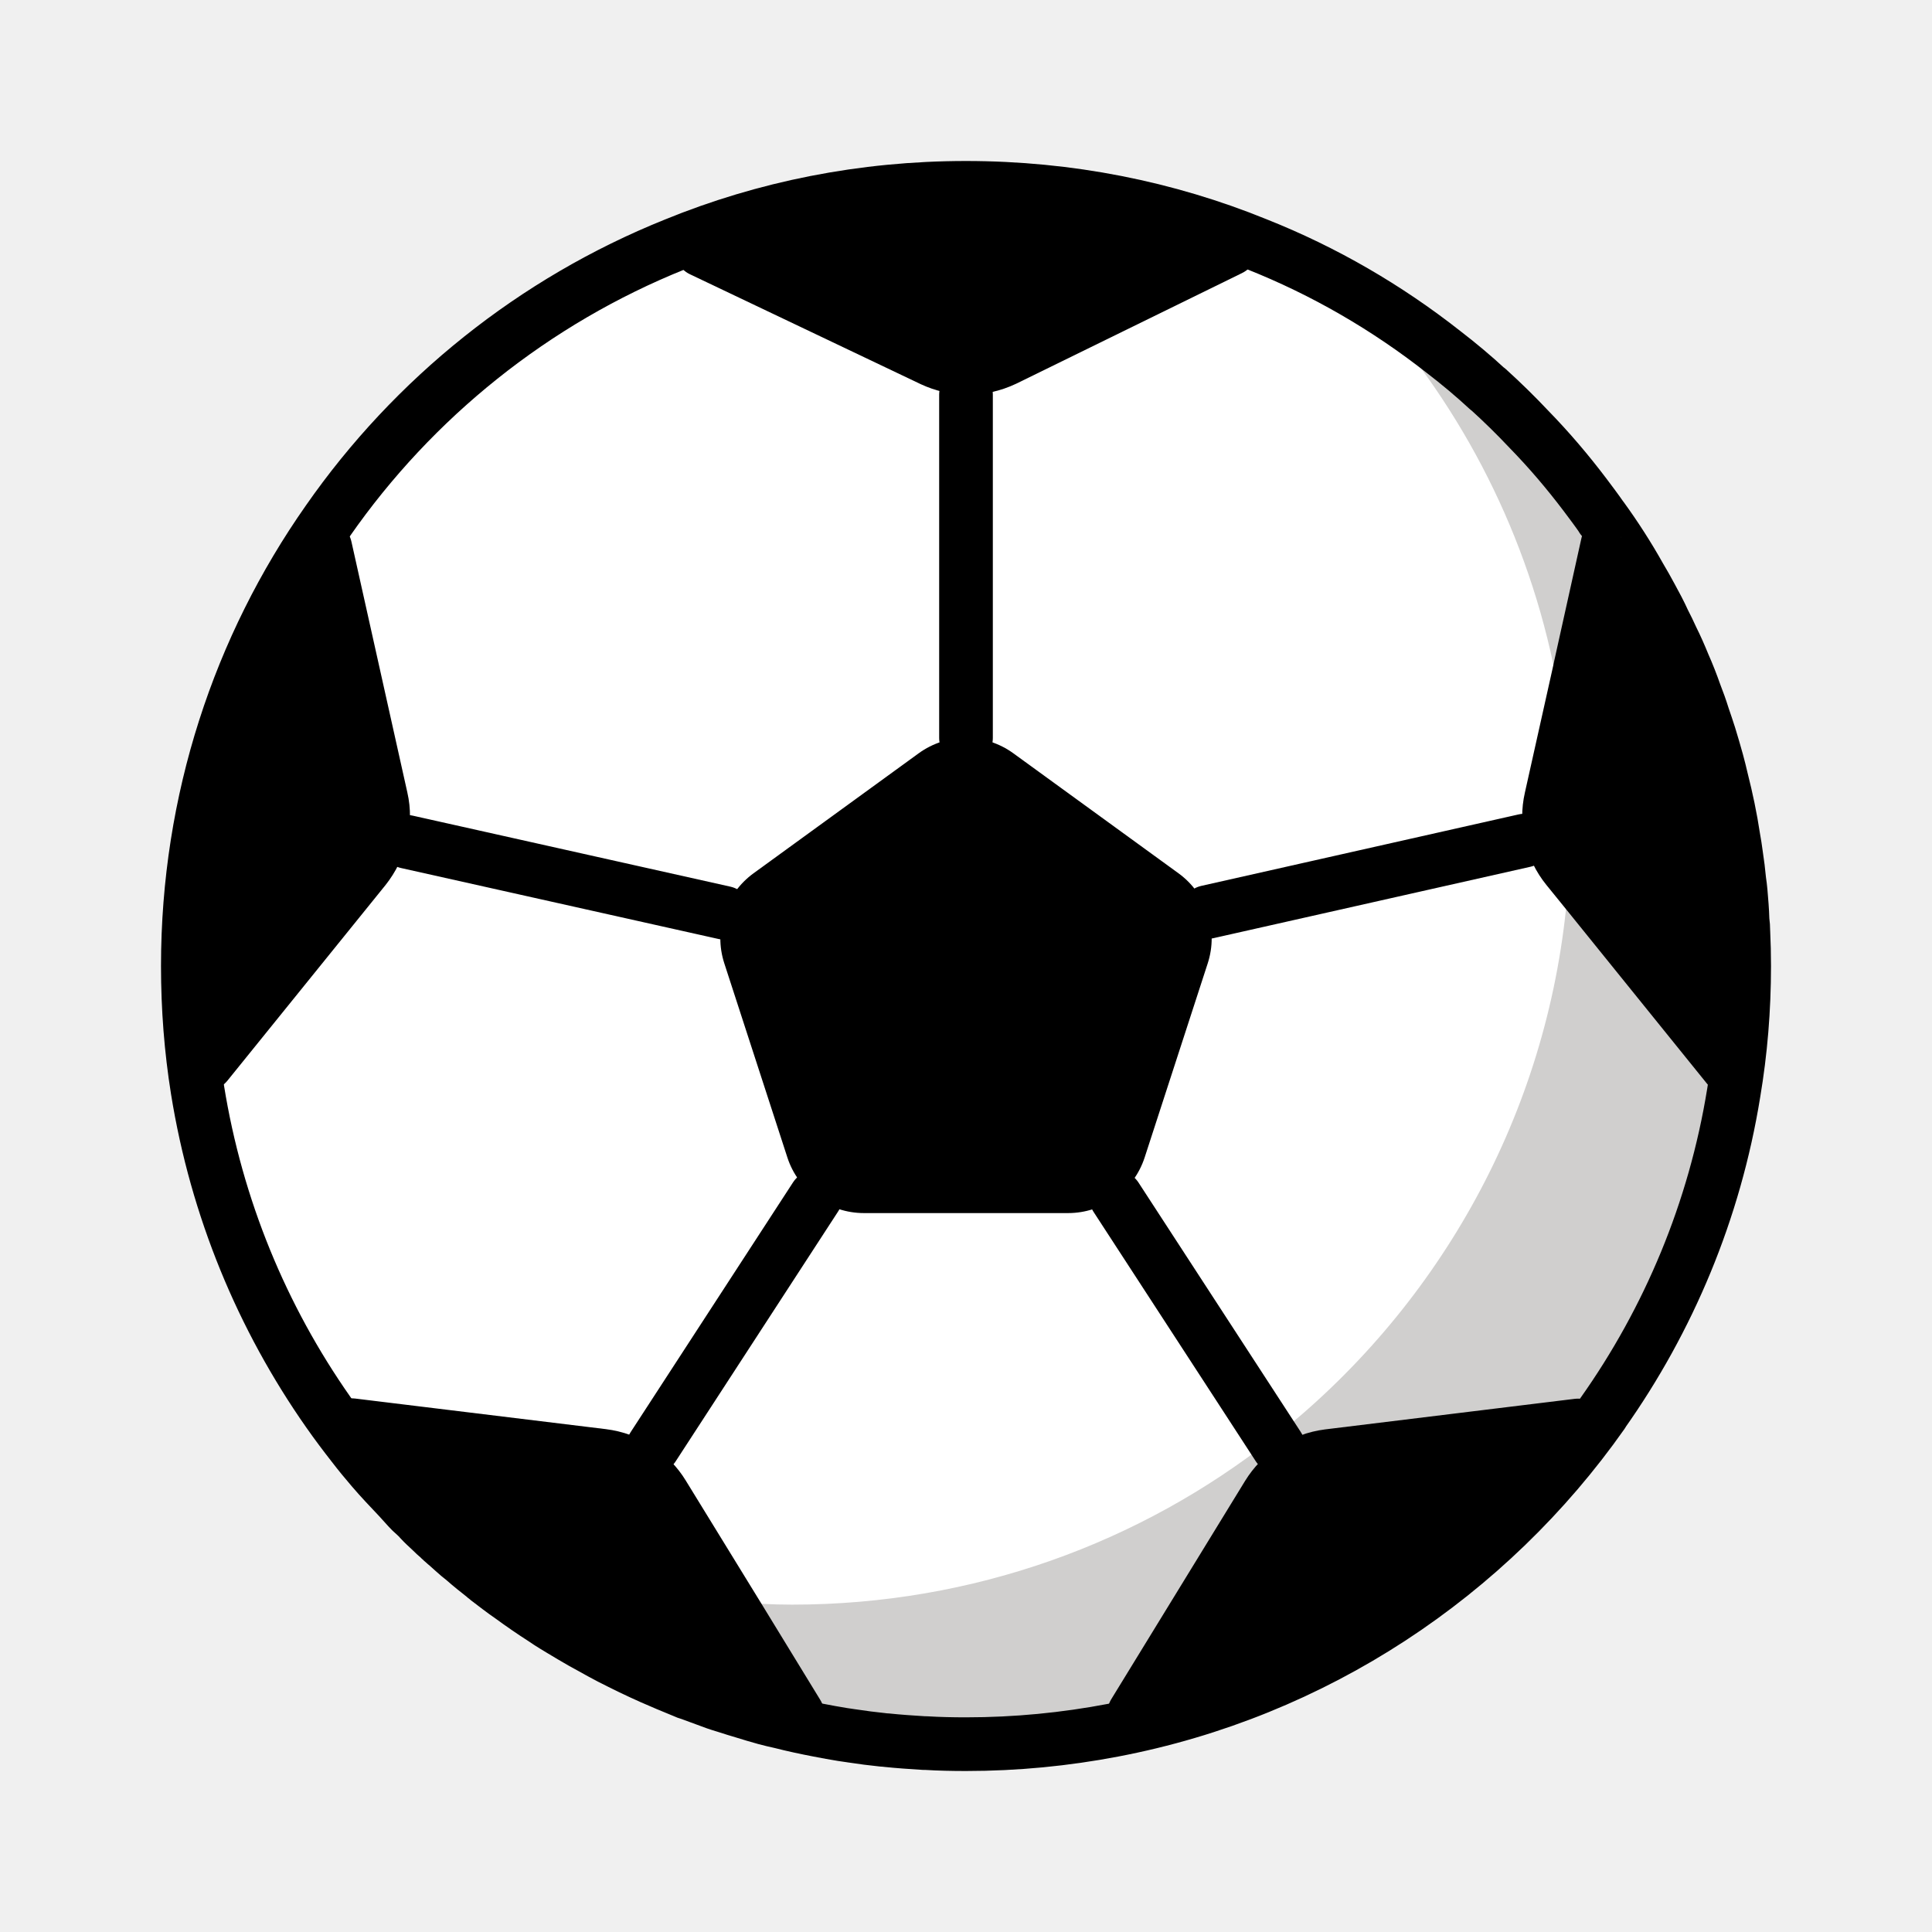
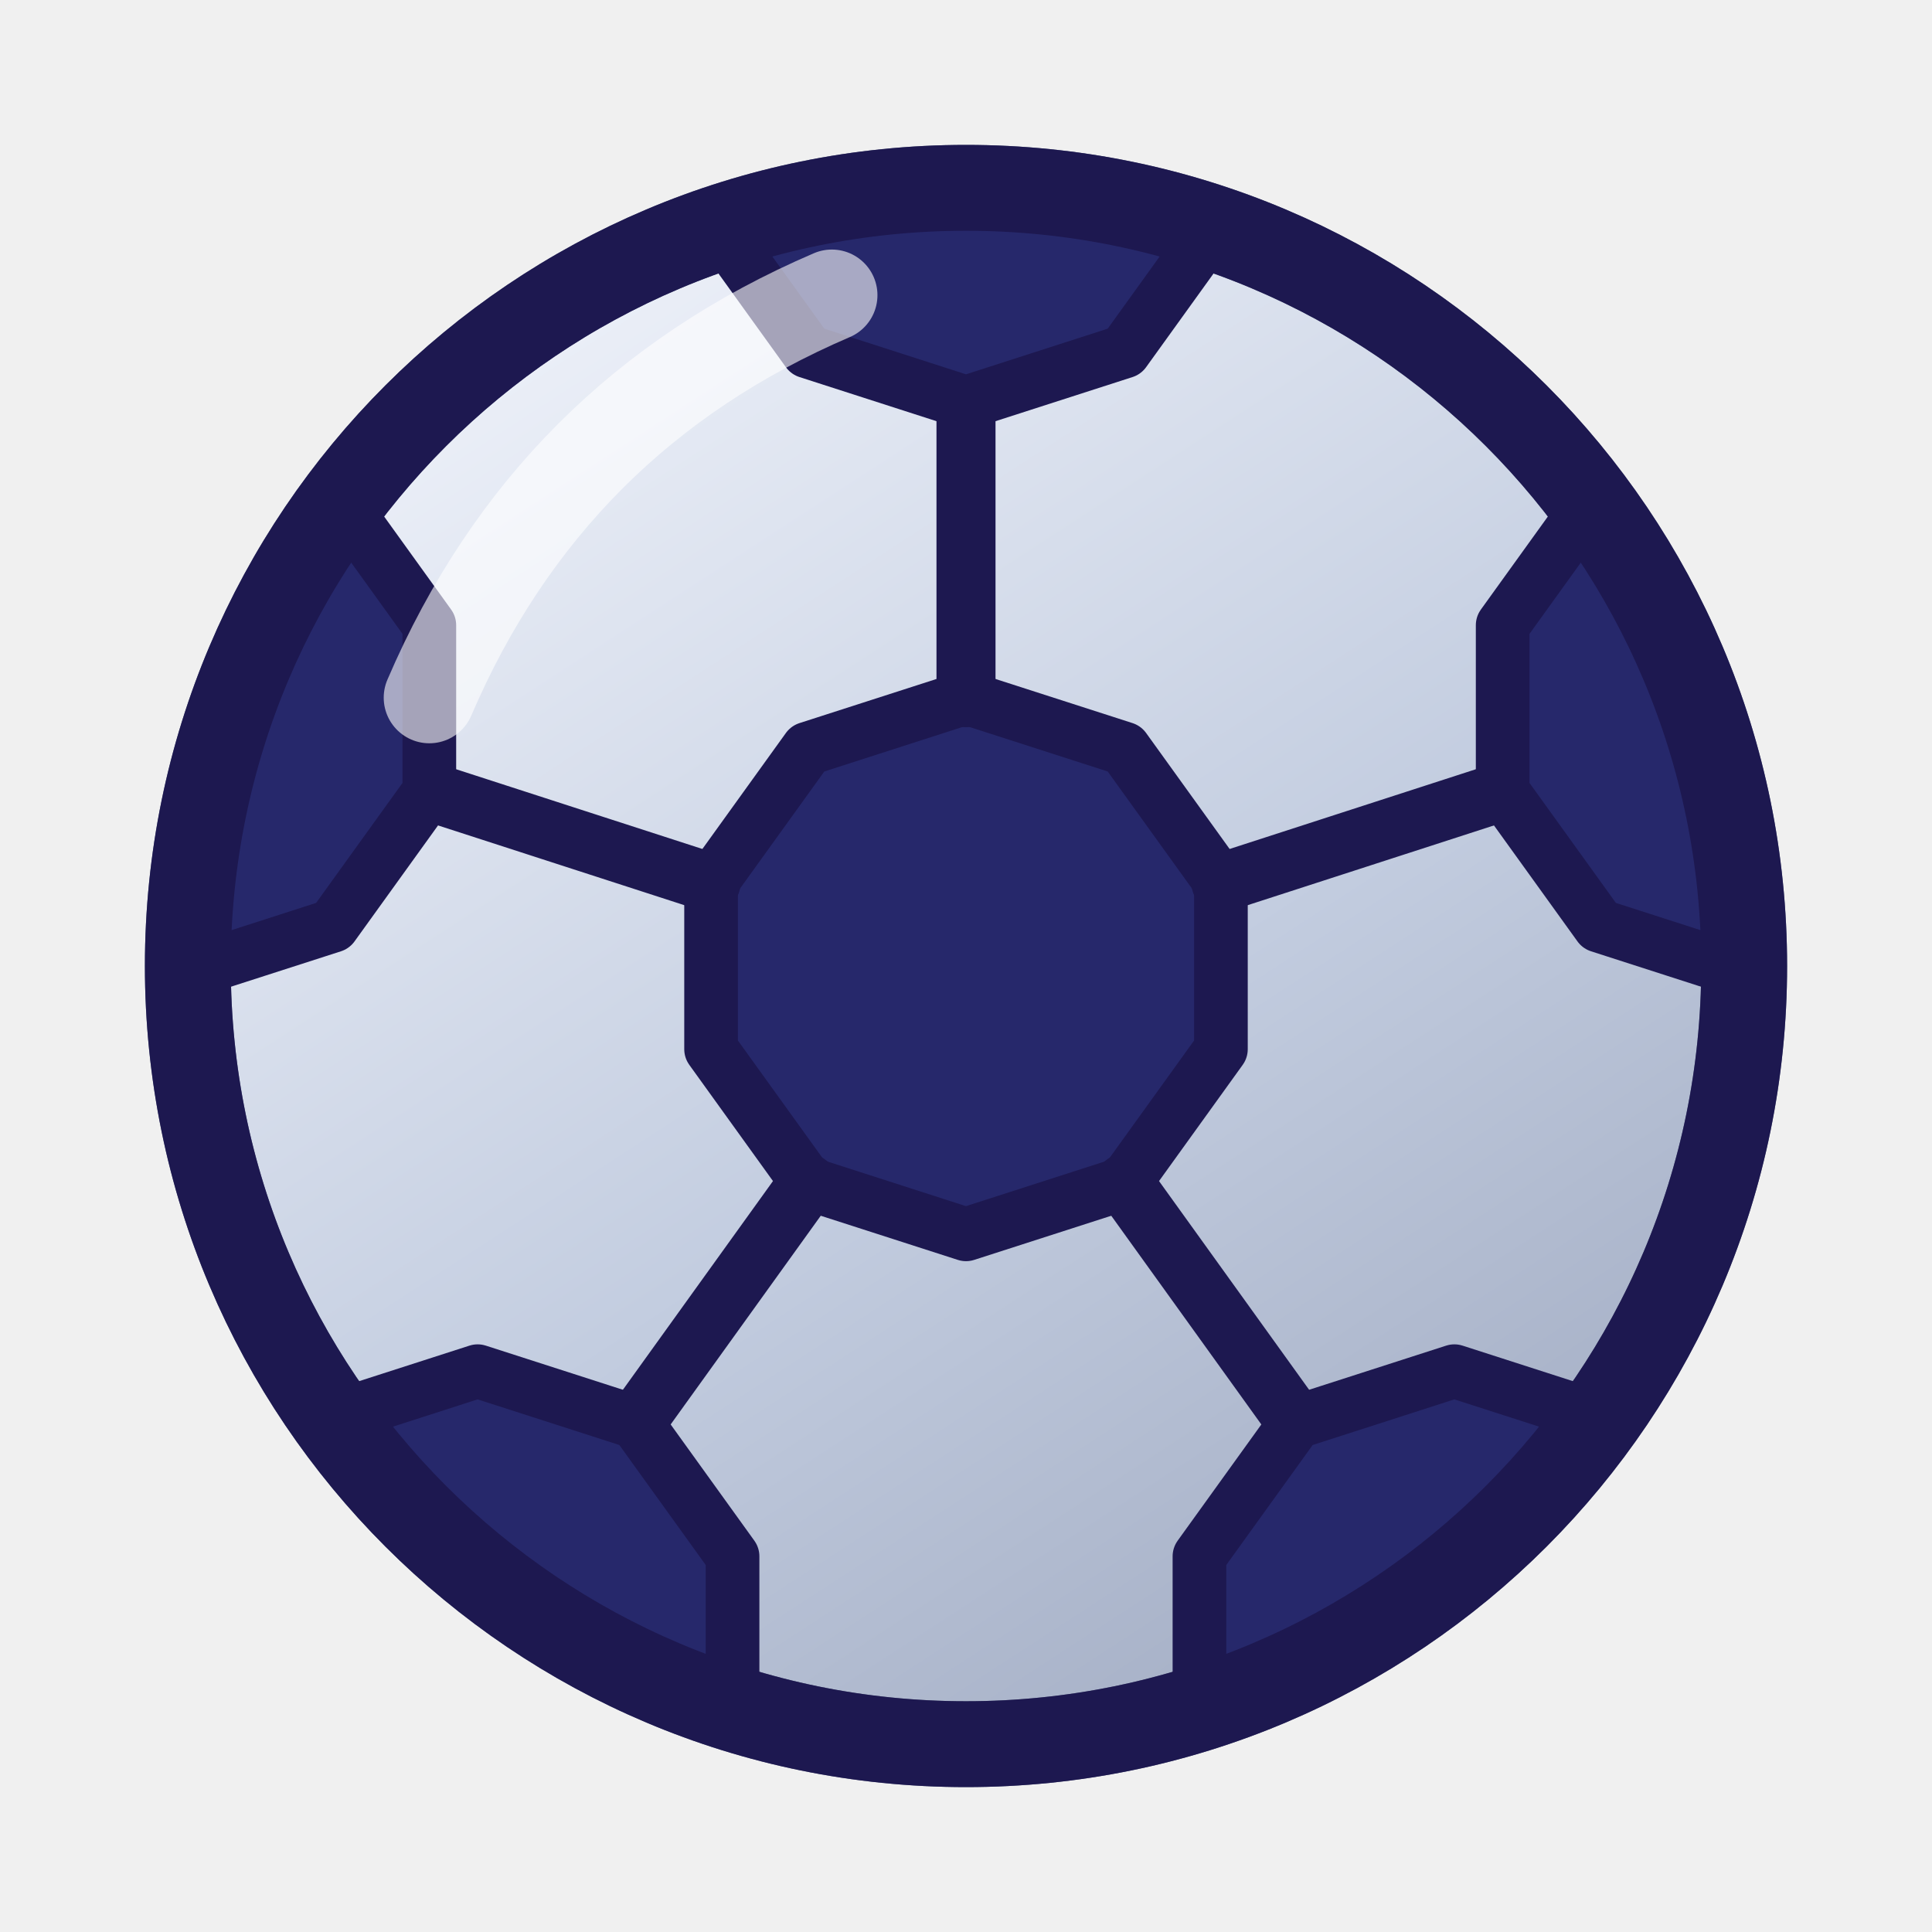
- <svg xmlns="http://www.w3.org/2000/svg" id="emoji" viewBox="0 0 72 72">
-   <g id="color">
-     <path fill="#FFFFFF" stroke="none" d="M65,36c0,1.61-0.13,3.19-0.39,4.73c-0.71,4.39-2.42,8.45-4.89,11.94c0,0,0,0,0,0.01 c-4.24,6.03-10.73,10.37-18.24,11.8C39.7,64.82,37.87,65,36,65c-0.5,0-1-0.01-1.49-0.04h-0.07c-0.47-0.03-0.94-0.06-1.41-0.11 c-0.04,0-0.08-0.01-0.12-0.01c-0.39-0.04-0.78-0.09-1.17-0.15c-0.11-0.02-0.23-0.03-0.34-0.05c-0.3-0.05-0.59-0.1-0.89-0.16 c-0.47-0.09-0.94-0.19-1.41-0.31c-0.19-0.04-0.39-0.09-0.58-0.14c-0.26-0.07-0.52-0.15-0.78-0.23c-0.23-0.07-0.47-0.14-0.71-0.22 c-0.24-0.07-0.47-0.15-0.7-0.24c-0.19-0.07-0.38-0.14-0.57-0.21c-0.11-0.03-0.21-0.07-0.32-0.12 c-0.39-0.16-0.78-0.32-1.16-0.49c-0.52-0.23-1.03-0.48-1.54-0.74c-0.23-0.12-0.45-0.24-0.68-0.37 c-0.26-0.14-0.51-0.28-0.76-0.43c-0.28-0.17-0.56-0.33-0.84-0.51c-0.08-0.05-0.16-0.11-0.24-0.16 c-0.39-0.25-0.78-0.52-1.15-0.79c-0.32-0.22-0.63-0.46-0.93-0.69c-0.03-0.02-0.05-0.04-0.08-0.07 c-0.27-0.21-0.53-0.42-0.78-0.64c-0.13-0.1-0.26-0.21-0.38-0.32c-0.1-0.09-0.19-0.17-0.29-0.26c-0.02-0.01-0.03-0.02-0.04-0.03 c-0.03-0.03-0.06-0.06-0.09-0.08c-0.02-0.01-0.03-0.03-0.04-0.04c-0.02-0.01-0.03-0.02-0.04-0.04c-0.13-0.11-0.25-0.22-0.37-0.34 c-0.13-0.12-0.25-0.23-0.36-0.35c-0.02-0.02-0.04-0.04-0.05-0.06c-0.1-0.1-0.2-0.19-0.3-0.28 c-0.152-0.152-0.292-0.323-0.44-0.479c-0.007-0.007-0.013-0.014-0.02-0.021 c0.001,0,0.002,0.001,0.002,0.001c-0.334-0.354-0.671-0.705-0.992-1.081c-0.24-0.28-0.48-0.57-0.71-0.87 c-0.32-0.41-0.63-0.82-0.93-1.25c-2.46-3.51-4.16-7.59-4.87-12.01C7.12,39.11,7,37.57,7,36c0-6.17,1.92-11.89,5.22-16.59 C15.41,14.83,19.9,11.22,25.15,9.11C28.5,7.74,32.16,7,36,7c3.83,0,7.49,0.74,10.83,2.1c2.52,1,4.86,2.36,6.97,4.02 c0.56,0.43,1.11,0.89,1.64,1.38h0.01c0.53,0.48,1.04,0.98,1.53,1.5c0.75,0.77,1.44,1.58,2.09,2.44c0.21,0.28,0.43,0.57,0.63,0.86 v0.01c0,0,0-0.01,0.01,0c0.5,0.69,0.97,1.42,1.39,2.17c0.15,0.25,0.29,0.5,0.43,0.76c0.17,0.31,0.33,0.61,0.47,0.92 c0.11,0.21,0.21,0.42,0.31,0.64c0.16,0.32,0.3,0.64,0.43,0.96c0.16,0.36,0.3,0.72,0.43,1.09c0.11,0.28,0.21,0.56,0.3,0.85 c0.08,0.23,0.16,0.47,0.24,0.72c0.1,0.32,0.19,0.64,0.28,0.96c0.06,0.23,0.12,0.45,0.17,0.68c0.18,0.71,0.33,1.42,0.44,2.15 c0.04,0.21,0.07,0.42,0.1,0.64c0.05,0.32,0.09,0.65,0.12,0.97c0.02,0.14,0.04,0.28,0.05,0.41c0.03,0.35,0.06,0.7,0.07,1.06 c0.02,0.15,0.03,0.29,0.03,0.44C64.99,35.15,65,35.57,65,36z" />
-     <path fill="#D0CFCE" stroke="none" d="M65,36c0,1.61-0.13,3.19-0.39,4.73c-0.71,4.39-2.42,8.45-4.89,11.94c0,0,0,0,0,0.01 c-4.24,6.03-10.73,10.37-18.24,11.8C39.7,64.82,37.87,65,36,65c-0.5,0-1-0.01-1.49-0.04h-0.07c-0.47-0.03-0.94-0.06-1.41-0.11 c-0.04,0-0.08-0.01-0.12-0.01c-0.39-0.04-0.78-0.09-1.17-0.15c-0.11-0.02-0.23-0.03-0.34-0.05c-0.3-0.05-0.59-0.1-0.89-0.16 c-0.47-0.09-0.94-0.19-1.41-0.31c-0.19-0.04-0.39-0.09-0.58-0.14c-0.26-0.07-0.52-0.15-0.78-0.23c-0.23-0.07-0.47-0.14-0.71-0.22 c-0.24-0.07-0.47-0.15-0.7-0.24c-0.19-0.07-0.38-0.14-0.57-0.21c-0.11-0.03-0.21-0.07-0.32-0.12 c-0.39-0.16-0.78-0.32-1.16-0.49c-0.26-0.12-0.52-0.24-0.77-0.36c-0.26-0.12-0.51-0.25-0.77-0.38 c-0.23-0.12-0.45-0.24-0.68-0.37c-0.26-0.14-0.51-0.28-0.76-0.43c-0.28-0.17-0.56-0.33-0.84-0.51 c-0.08-0.05-0.16-0.11-0.24-0.16c-0.39-0.25-0.78-0.52-1.15-0.79c-0.32-0.22-0.63-0.46-0.93-0.69 c-0.03-0.02-0.05-0.04-0.08-0.07c-0.27-0.21-0.53-0.42-0.78-0.64c-0.02-0.01-0.04-0.03-0.06-0.05 c-0.26-0.22-0.52-0.45-0.78-0.68c-0.02-0.01-0.03-0.02-0.04-0.04c-0.26-0.25-0.53-0.49-0.78-0.75 c-0.26-0.26-0.51-0.52-0.76-0.78c3.99,2.34,8.6,3.77,13.52,3.95c0.38,0.02,0.76,0.03,1.14,0.03c6.76,0,12.99-2.31,17.92-6.2 c5.99-4.71,10.08-11.73,10.92-19.72c0.11-1.01,0.16-2.04,0.16-3.08c0-2.07-0.22-4.08-0.63-6.02v-0.01 c-1.11-5.25-3.63-9.95-7.15-13.73c1.06,0.63,2.09,1.33,3.06,2.08c0.56,0.44,1.11,0.9,1.64,1.38c0,0,0-0.01,0.01,0 c0.53,0.49,1.04,0.98,1.53,1.5c0.98,1.03,1.9,2.14,2.72,3.31c0.5,0.7,0.97,1.42,1.4,2.17c0.15,0.25,0.29,0.5,0.43,0.76 c0.17,0.31,0.33,0.61,0.47,0.92c0.11,0.21,0.21,0.42,0.31,0.64c0.16,0.32,0.3,0.64,0.43,0.96c0.16,0.36,0.3,0.72,0.43,1.09 c0.11,0.28,0.21,0.56,0.3,0.85c0.08,0.23,0.16,0.47,0.24,0.72c0.1,0.32,0.19,0.64,0.28,0.96c0.06,0.23,0.12,0.45,0.17,0.68 c0.18,0.71,0.33,1.42,0.44,2.15c0.04,0.21,0.07,0.42,0.1,0.64c0.05,0.32,0.09,0.65,0.12,0.97c0.02,0.14,0.04,0.28,0.05,0.41 c0.03,0.35,0.06,0.7,0.07,1.06c0.02,0.15,0.03,0.29,0.03,0.44C64.99,35.15,65,35.57,65,36z" />
+ <svg xmlns="http://www.w3.org/2000/svg" viewBox="0 0 72 72" width="72" height="72">
+   <defs>
+     <linearGradient id="g-grey" x1="0.2" y1="0" x2="0.85" y2="1">
+       <stop offset="0" stop-color="#f1f4fb" />
+       <stop offset="0.55" stop-color="#c3cde0" />
+       <stop offset="1" stop-color="#9fa9c0" />
+     </linearGradient>
+   </defs>
+   <circle cx="36" cy="36" r="29" fill="url(#g-grey)" stroke="#5d6685" stroke-width="3.2" />
+   <clipPath id="bc">
+     <circle cx="36" cy="36" r="28" />
+   </clipPath>
+   <g clip-path="url(#bc)">
+     <path d="M36.0 26.0L41.9 27.9L45.5 32.9L45.5 39.1L41.9 44.1L36.0 46.0L30.1 44.1L26.5 39.1L26.5 32.9L30.1 27.9z" fill="#26286b" stroke="#1d1850" stroke-width="2" stroke-linejoin="round" />
+     <path d="M36.0 26.0 L36.0 15.0" stroke="#1d1850" stroke-width="2.2" stroke-linecap="round" />
+     <path d="M36.0 -5.0L41.9 -3.1L45.5 1.9L45.5 8.1L41.9 13.1L36.0 15.0L30.1 13.1L26.5 8.1L26.5 1.9L30.1 -3.1z" fill="#26286b" stroke="#1d1850" stroke-width="2" stroke-linejoin="round" />
+     <path d="M45.5 32.9 L56.0 29.5" stroke="#1d1850" stroke-width="2.2" stroke-linecap="round" />
+     <path d="M75.0 23.3L75.0 29.5L71.4 34.5L65.5 36.4L59.6 34.5L56.0 29.5L56.0 23.3L59.6 18.3L65.5 16.4L71.4 18.3z" fill="#26286b" stroke="#1d1850" stroke-width="2" stroke-linejoin="round" />
+     <path d="M41.9 44.1 L48.3 53.0" stroke="#1d1850" stroke-width="2.2" stroke-linecap="round" />
+     <path d="M60.1 69.2L54.2 71.1L48.3 69.2L44.7 64.2L44.7 58.0L48.3 53.0L54.2 51.1L60.1 53.0L63.7 58.0L63.7 64.2z" fill="#26286b" stroke="#1d1850" stroke-width="2" stroke-linejoin="round" />
+     <path d="M30.1 44.1 L23.7 53.0" stroke="#1d1850" stroke-width="2.2" stroke-linecap="round" />
+     <path d="M11.9 69.2L8.3 64.2L8.3 58.0L11.9 53.0L17.8 51.1L23.7 53.0L27.3 58.0L27.3 64.2L23.7 69.2L17.8 71.1z" fill="#26286b" stroke="#1d1850" stroke-width="2" stroke-linejoin="round" />
+     <path d="M26.5 32.9 L16.0 29.5" stroke="#1d1850" stroke-width="2.2" stroke-linecap="round" />
+     <path d="M-3.0 23.3L0.6 18.3L6.5 16.4L12.4 18.3L16.0 23.3L16.0 29.5L12.4 34.5L6.5 36.4L0.6 34.5L-3.0 29.5z" fill="#26286b" stroke="#1d1850" stroke-width="2" stroke-linejoin="round" />
  </g>
-   <g id="hair" />
-   <g id="skin" />
-   <g id="skin-shadow" />
-   <g id="line">
-     <path fill="none" stroke="#000000" stroke-linecap="round" stroke-linejoin="round" stroke-miterlimit="10" stroke-width="2" d="M65,36c0,1.61-0.13,3.19-0.39,4.73c-0.71,4.39-2.42,8.45-4.89,11.94c0,0,0,0,0,0.01c-4.24,6.03-10.73,10.37-18.24,11.8 C39.7,64.82,37.87,65,36,65c-0.5,0-1-0.01-1.49-0.04h-0.07c-0.47-0.03-0.94-0.06-1.41-0.11c-0.04,0-0.08-0.01-0.12-0.01 c-0.39-0.04-0.78-0.09-1.17-0.15c-0.11-0.02-0.23-0.03-0.34-0.05c-0.3-0.05-0.59-0.1-0.89-0.16c-0.47-0.09-0.94-0.19-1.41-0.31 c-0.19-0.04-0.39-0.09-0.58-0.14c-0.26-0.07-0.52-0.15-0.78-0.23c-0.23-0.07-0.47-0.14-0.71-0.22 c-0.24-0.07-0.47-0.15-0.7-0.24c-0.19-0.07-0.38-0.14-0.57-0.21c-0.11-0.03-0.21-0.07-0.32-0.12 c-0.39-0.16-0.78-0.32-1.16-0.49c-0.52-0.23-1.03-0.48-1.54-0.74c-0.23-0.12-0.45-0.24-0.68-0.37 c-0.26-0.14-0.51-0.28-0.76-0.43c-0.28-0.17-0.56-0.33-0.84-0.51c-0.08-0.05-0.16-0.11-0.24-0.16 c-0.39-0.25-0.78-0.52-1.15-0.79c-0.32-0.22-0.63-0.46-0.93-0.69c-0.03-0.02-0.05-0.04-0.08-0.07 c-0.27-0.21-0.53-0.42-0.78-0.64c-0.13-0.1-0.26-0.21-0.38-0.32c-0.1-0.09-0.19-0.17-0.29-0.26c-0.02-0.01-0.03-0.02-0.04-0.03 c-0.03-0.03-0.06-0.06-0.09-0.08c-0.02-0.01-0.03-0.03-0.04-0.04c-0.02-0.01-0.03-0.02-0.04-0.04c-0.13-0.11-0.25-0.22-0.37-0.34 c-0.13-0.12-0.25-0.23-0.36-0.35c-0.02-0.02-0.04-0.04-0.05-0.06c-0.1-0.1-0.2-0.19-0.3-0.28 c-0.152-0.152-0.292-0.323-0.44-0.479c-0.007-0.007-0.013-0.014-0.02-0.021 c0.001,0,0.002,0.001,0.002,0.001c-0.334-0.354-0.671-0.705-0.992-1.081c-0.24-0.28-0.48-0.57-0.71-0.87 c-0.32-0.41-0.63-0.82-0.93-1.25c-2.46-3.51-4.16-7.59-4.87-12.01C7.12,39.11,7,37.57,7,36c0-6.17,1.92-11.89,5.22-16.59 C15.41,14.83,19.9,11.22,25.15,9.11C28.5,7.74,32.16,7,36,7c3.83,0,7.49,0.74,10.83,2.1c2.52,1,4.86,2.36,6.97,4.02 c0.56,0.43,1.11,0.89,1.64,1.38h0.01c0.53,0.48,1.04,0.98,1.53,1.5c0.75,0.77,1.44,1.58,2.09,2.44c0.21,0.28,0.43,0.57,0.63,0.86 v0.01c0,0,0-0.01,0.01,0c0.5,0.69,0.97,1.42,1.39,2.17c0.15,0.25,0.29,0.5,0.43,0.76c0.17,0.31,0.33,0.61,0.47,0.92 c0.11,0.21,0.21,0.42,0.31,0.64c0.16,0.32,0.3,0.64,0.43,0.96c0.16,0.36,0.3,0.72,0.43,1.09c0.11,0.28,0.21,0.56,0.3,0.85 c0.08,0.23,0.16,0.47,0.24,0.72c0.1,0.32,0.19,0.64,0.28,0.96c0.06,0.23,0.12,0.45,0.17,0.68c0.18,0.71,0.33,1.42,0.44,2.15 c0.04,0.21,0.07,0.42,0.1,0.64c0.05,0.32,0.09,0.65,0.12,0.97c0.02,0.14,0.04,0.28,0.05,0.41c0.03,0.35,0.06,0.7,0.07,1.06 c0.02,0.15,0.03,0.29,0.03,0.44C64.99,35.15,65,35.57,65,36z" />
-     <path fill="#000000" stroke="none" d="M34.237,28.073l-6.155,4.472c-1.052,0.764-1.491,2.118-1.09,3.354l2.351,7.236 c0.402,1.236,1.554,2.073,2.853,2.073h7.609c1.3,0,2.451-0.837,2.853-2.073l2.351-7.236 c0.402-1.236-0.038-2.59-1.09-3.354l-6.155-4.472C36.712,27.309,35.288,27.309,34.237,28.073z" />
-     <path fill="#000000" stroke="none" d="M46.28,10.18l-8.41,4.12c-0.59,0.28-1.23,0.42-1.87,0.41c-0.57-0.01-1.14-0.14-1.68-0.39l-8.61-4.1 c-0.42-0.2-0.64-0.67-0.56-1.11C28.5,7.74,32.16,7,36,7c3.83,0,7.49,0.74,10.83,2.1C46.91,9.53,46.7,9.98,46.28,10.18z" />
-     <path fill="#000000" stroke="none" d="M30.51,64.48c-0.47-0.09-0.94-0.19-1.41-0.31c-0.19-0.04-0.39-0.09-0.58-0.14c-0.26-0.07-0.52-0.15-0.78-0.23 c-0.23-0.07-0.47-0.14-0.71-0.22c-0.24-0.07-0.47-0.15-0.7-0.24c-0.19-0.07-0.38-0.14-0.57-0.21 c-0.11-0.03-0.21-0.07-0.32-0.12c-0.39-0.16-0.78-0.32-1.16-0.49c-0.522-0.23-1.033-0.481-1.539-0.741 c-0.23-0.118-0.455-0.242-0.682-0.366c-0.256-0.141-0.509-0.285-0.76-0.433 c-0.282-0.166-0.564-0.333-0.84-0.508c-0.082-0.052-0.161-0.108-0.242-0.161 c-3.13-2.03-5.849-4.639-7.988-7.691c0.19-0.34,0.58-0.55,1.01-0.5l9.34,1.14c0.64,0.08,1.24,0.3,1.76,0.65 c0.49,0.33,0.91,0.76,1.22,1.27l2.82,4.59l2.19,3.58C30.79,63.71,30.76,64.16,30.51,64.48z" />
-     <path fill="#000000" stroke="none" d="M15.16,31.37c-0.14,0.58-0.41,1.13-0.79,1.61l-5.9,7.3c-0.28,0.34-0.73,0.46-1.11,0.33C7.12,39.11,7,37.57,7,36 c0-6.17,1.92-11.89,5.22-16.59c0.42,0.05,0.79,0.35,0.88,0.79l2.08,9.33C15.32,30.14,15.31,30.77,15.16,31.37z" />
-     <path fill="#000000" stroke="none" d="M59.72,52.67c0,0,0,0,0,0.01c-4.24,6.03-10.73,10.37-18.24,11.8c-0.26-0.32-0.29-0.78-0.07-1.15L46.4,55.19 c0.32-0.52,0.74-0.95,1.24-1.28c0.52-0.34,1.11-0.56,1.74-0.64l9.31-1.14C59.13,52.08,59.53,52.31,59.72,52.67z" />
-     <path fill="#000000" stroke="none" d="M65,36c0,1.61-0.13,3.19-0.39,4.73c-0.36,0.08-0.75-0.04-1-0.35l-5.25-6.5l-0.73-0.9c-0.78-0.96-1.08-2.23-0.8-3.45 l1.06-4.75v-0.01l1.04-4.69c0.08-0.39,0.39-0.69,0.77-0.77c0-0.01,0-0.01,0.01,0c0.5,0.69,0.97,1.42,1.39,2.17 c0.15,0.25,0.29,0.5,0.43,0.76c0.17,0.31,0.33,0.61,0.47,0.92c0.11,0.21,0.21,0.42,0.31,0.64c0.16,0.32,0.3,0.64,0.43,0.96 c0.16,0.36,0.3,0.72,0.43,1.09c0.11,0.28,0.21,0.56,0.3,0.85c0.08,0.23,0.16,0.47,0.24,0.72c0.1,0.32,0.19,0.64,0.28,0.96 c0.06,0.23,0.12,0.45,0.17,0.68c0.18,0.71,0.33,1.42,0.44,2.15c0.04,0.21,0.07,0.42,0.1,0.64c0.05,0.32,0.09,0.65,0.12,0.97 c0.02,0.14,0.04,0.28,0.05,0.41c0.03,0.35,0.06,0.7,0.07,1.06c0.02,0.15,0.03,0.29,0.03,0.44C64.99,35.15,65,35.57,65,36z" />
-     <line x1="36" x2="36" y1="14.712" y2="27.5" fill="none" stroke="#000000" stroke-linecap="round" stroke-linejoin="round" stroke-miterlimit="10" stroke-width="2" />
-     <line x1="44.989" x2="56.812" y1="33.99" y2="31.327" fill="none" stroke="#000000" stroke-linecap="round" stroke-linejoin="round" stroke-miterlimit="10" stroke-width="2" />
-     <line x1="41.591" x2="47.638" y1="44.617" y2="53.913" fill="none" stroke="#000000" stroke-linecap="round" stroke-linejoin="round" stroke-miterlimit="10" stroke-width="2" />
-     <line x1="30.394" x2="24.343" y1="44.606" y2="53.913" fill="none" stroke="#000000" stroke-linecap="round" stroke-linejoin="round" stroke-miterlimit="10" stroke-width="2" />
-     <line x1="27.001" x2="15.164" y1="34.019" y2="31.373" fill="none" stroke="#000000" stroke-linecap="round" stroke-linejoin="round" stroke-miterlimit="10" stroke-width="2" />
-   </g>
+   <circle cx="36" cy="36" r="29" fill="none" stroke="#1d1850" stroke-width="3.2" />
+   <path d="M16 26C19 19 24 14 31 11" fill="none" stroke="#fff" stroke-width="3.4" stroke-linecap="round" opacity="0.6" />
</svg>
